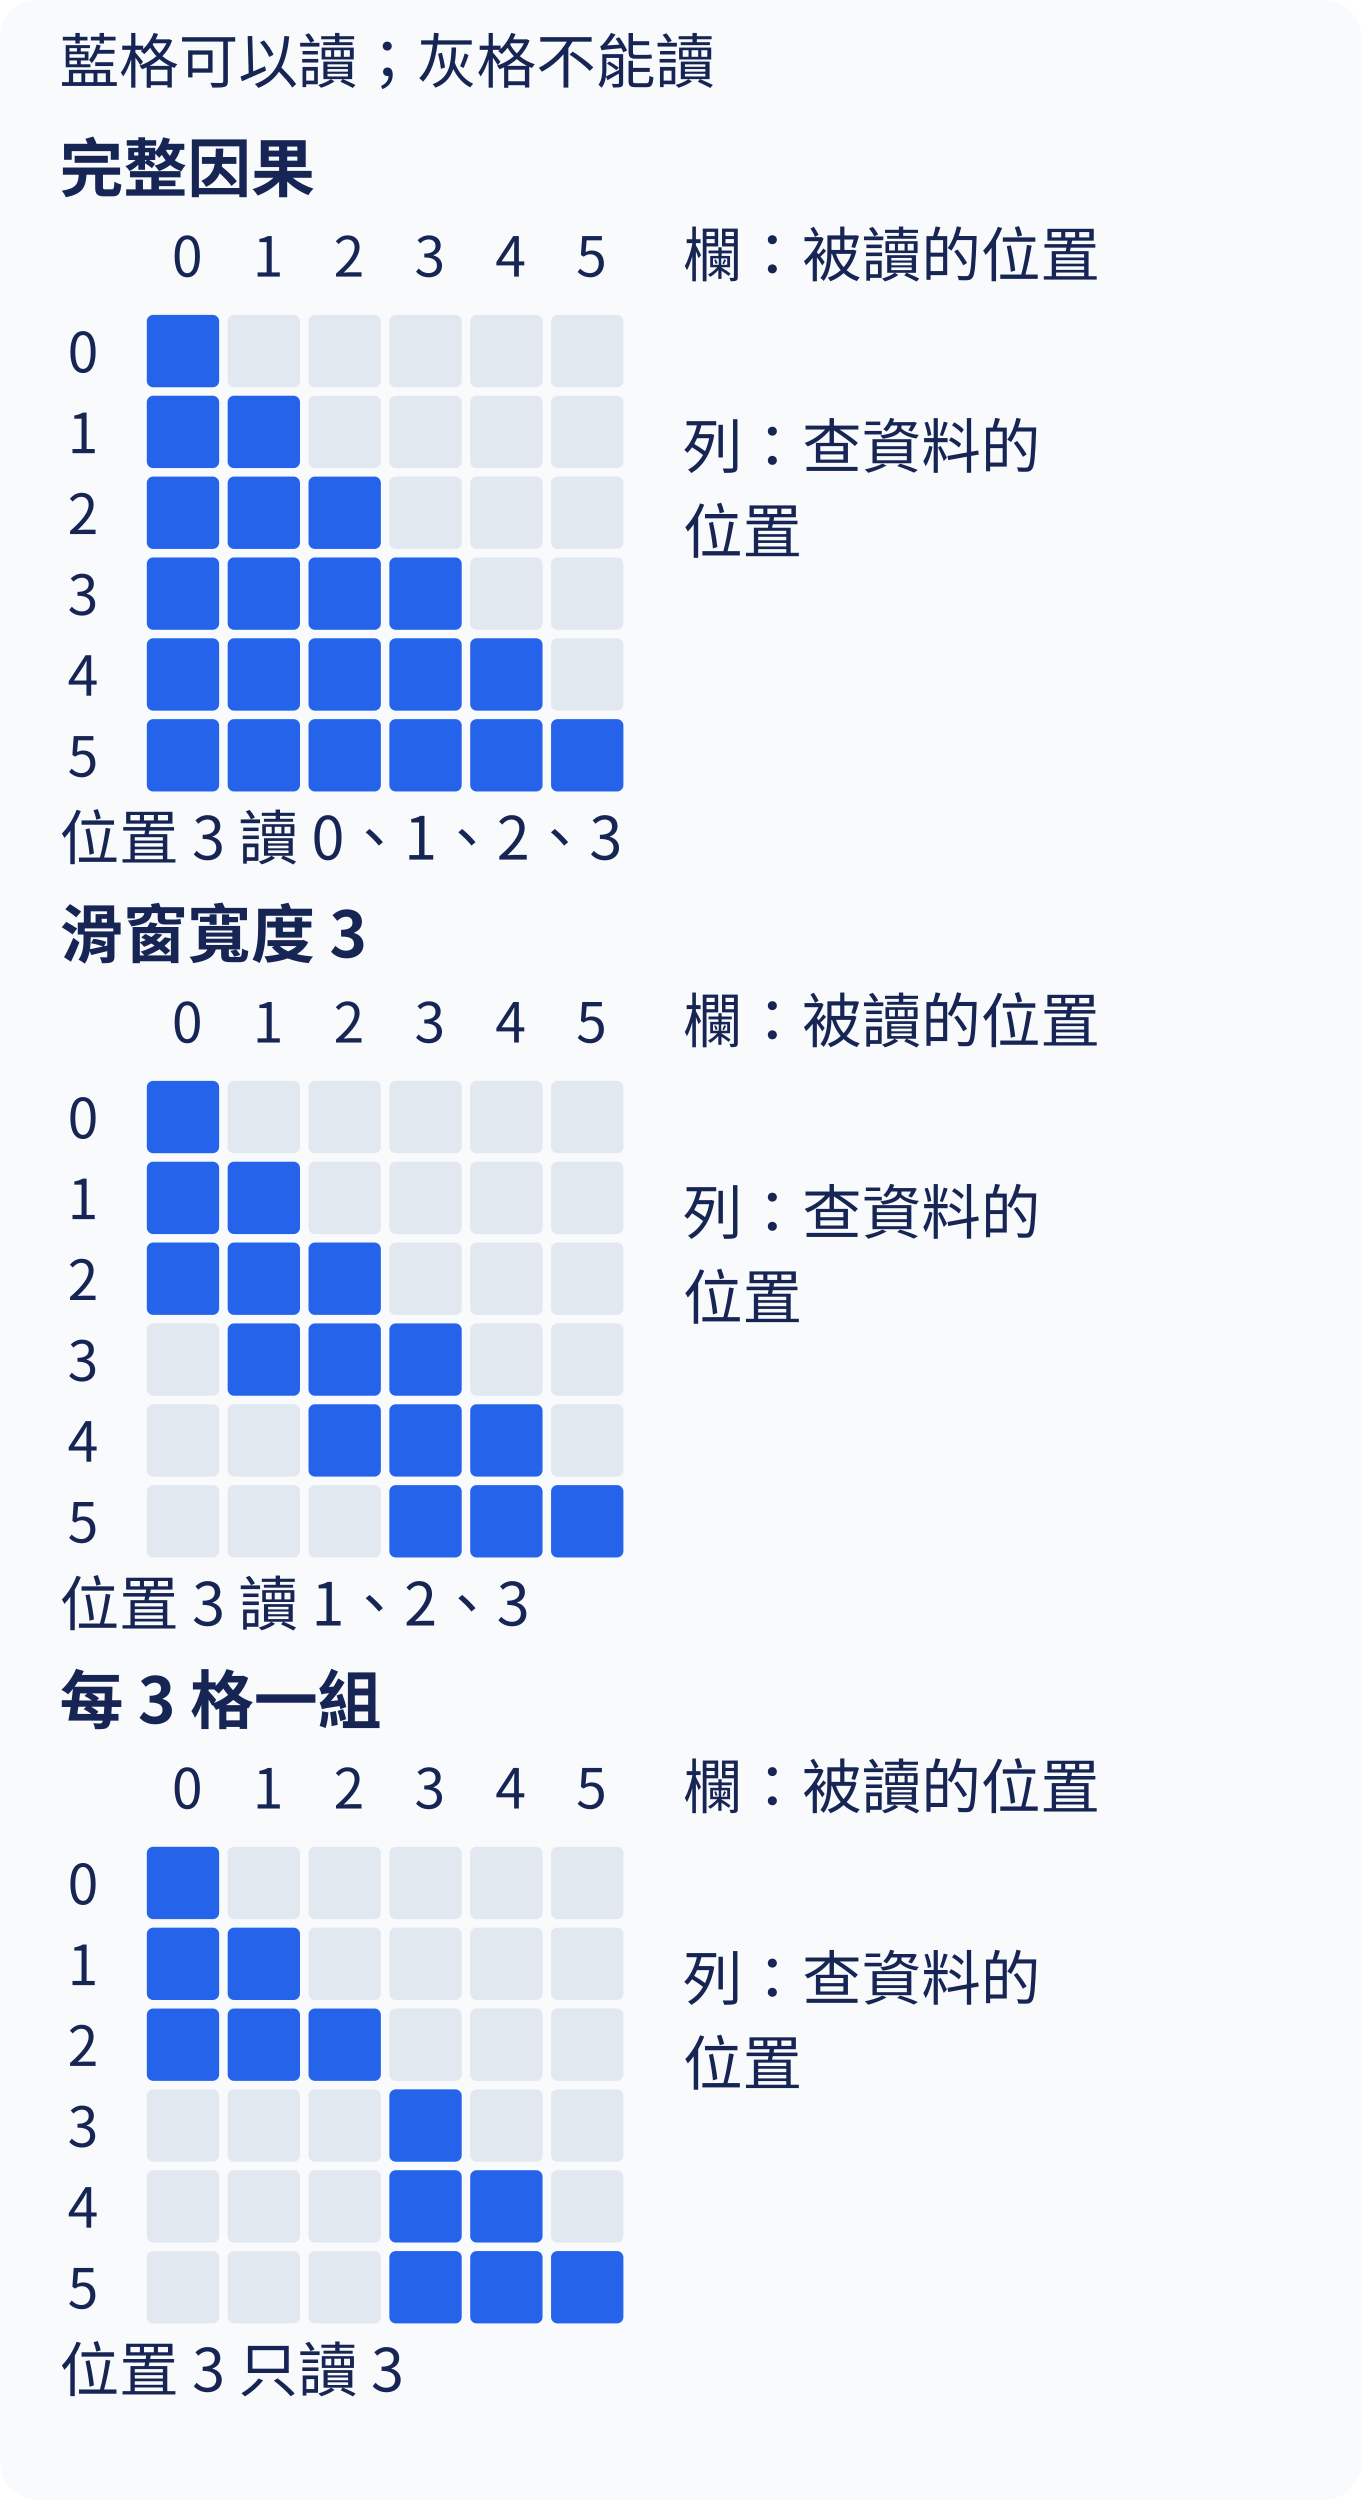
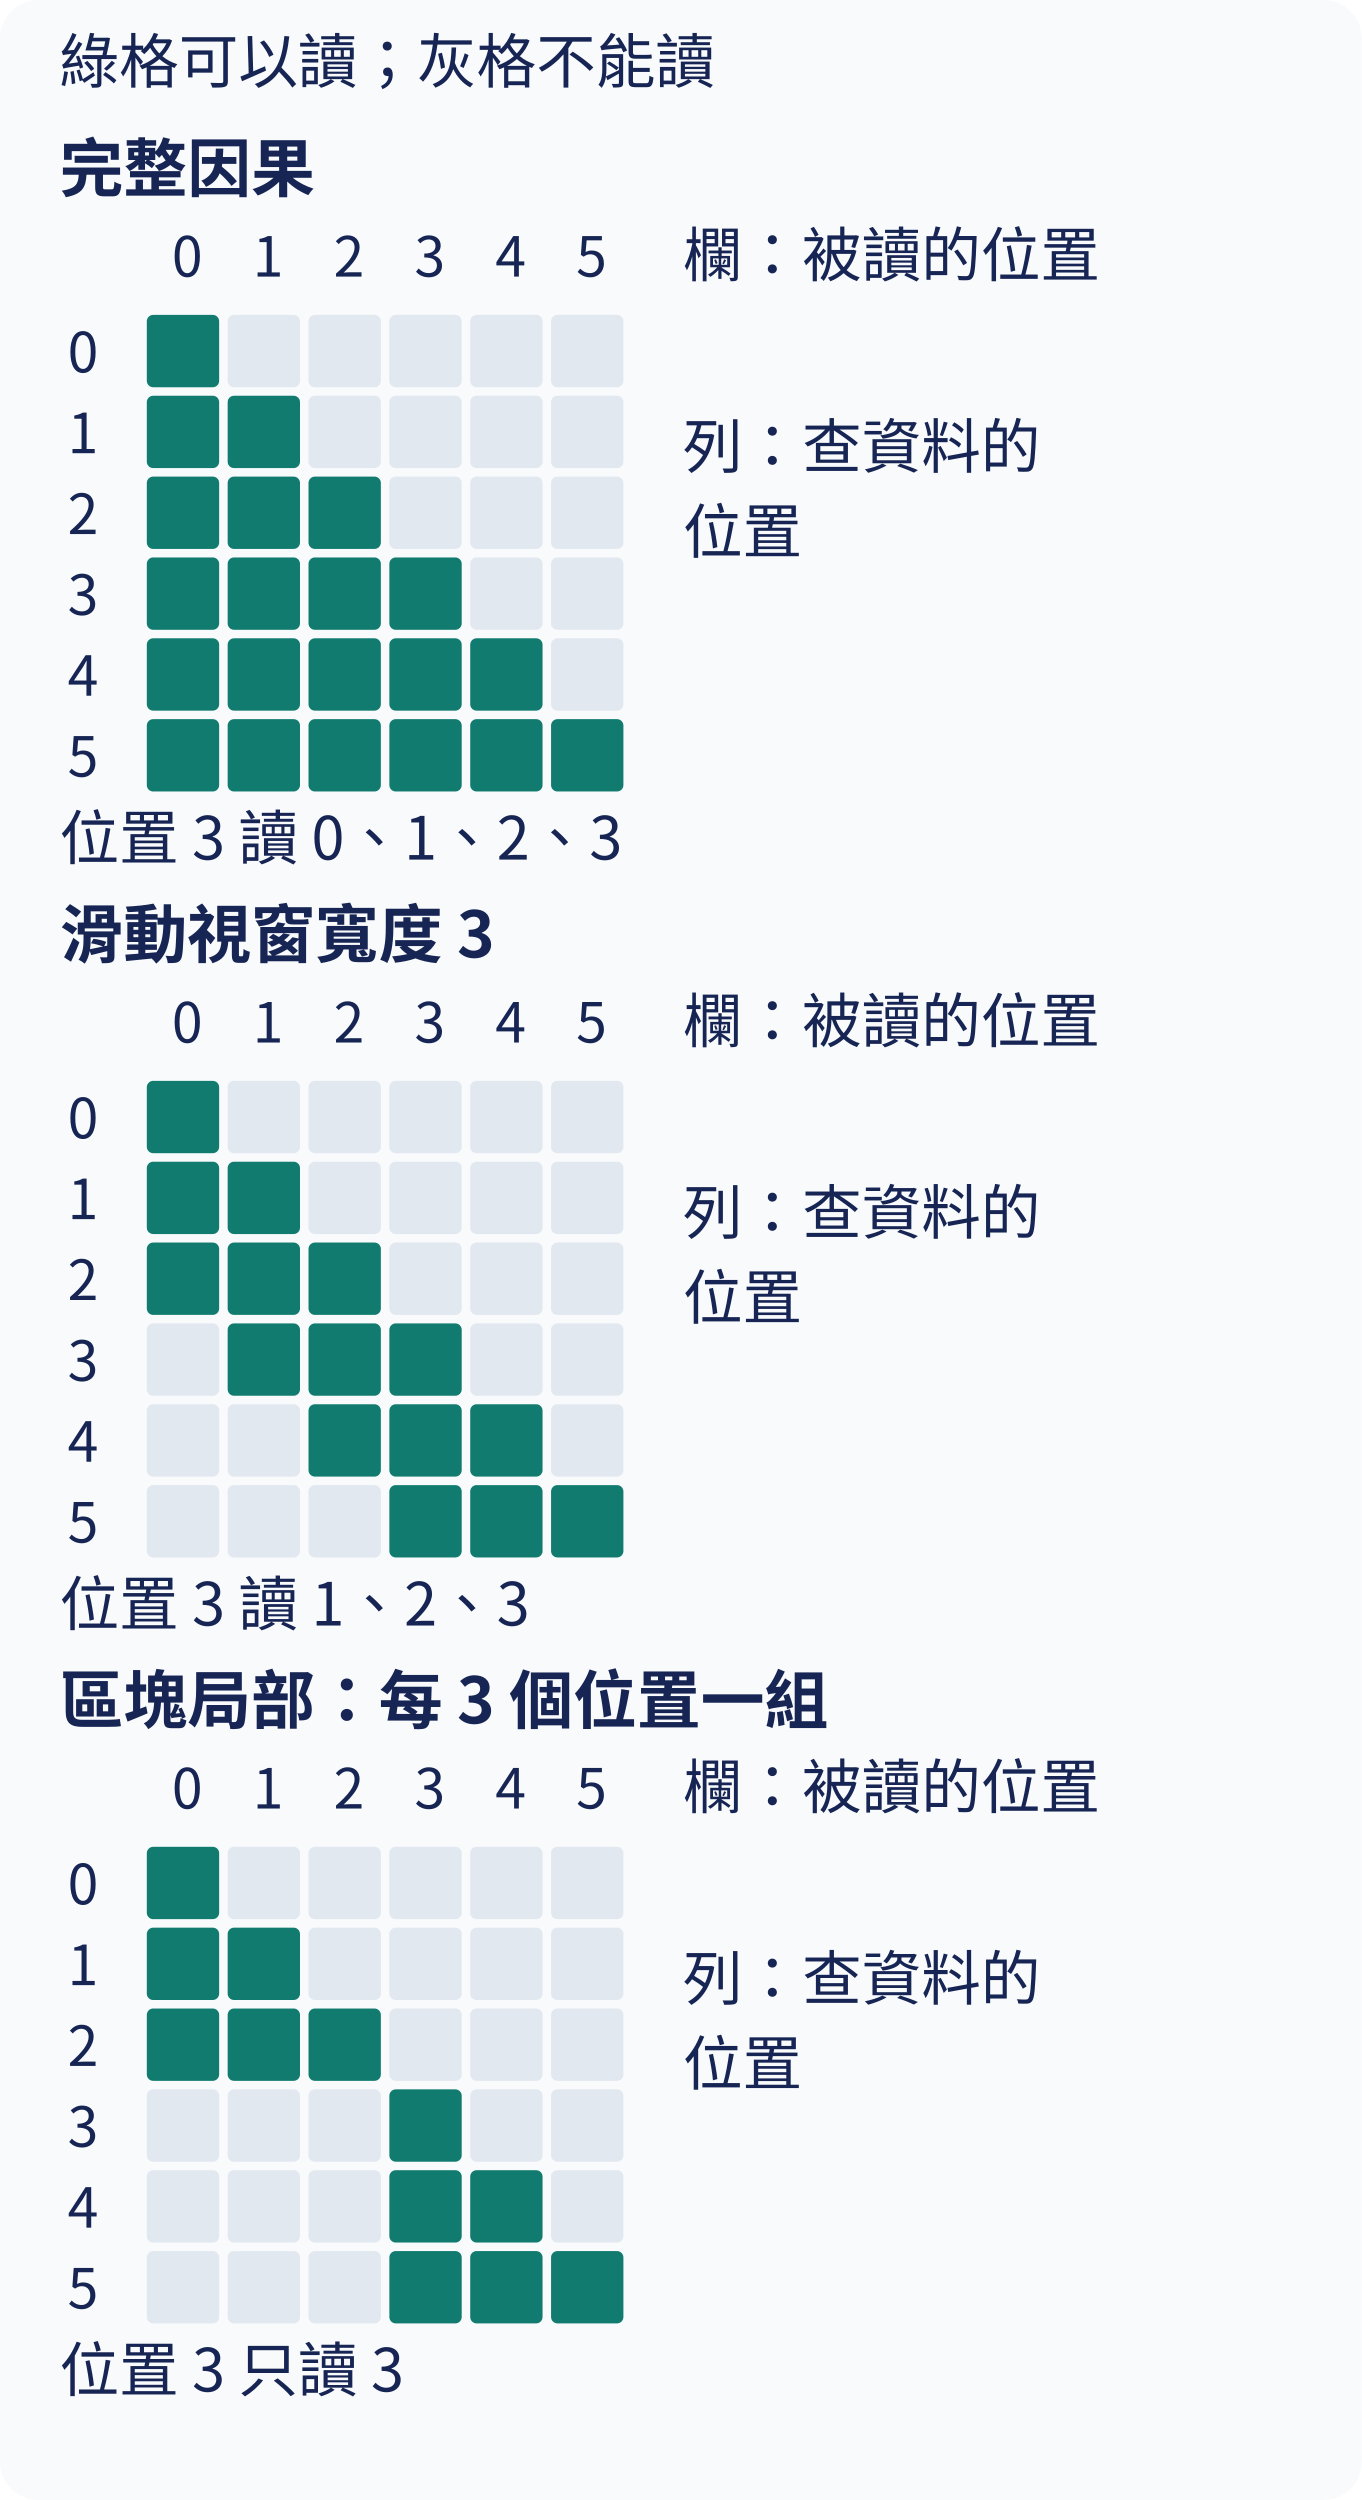
<svg xmlns="http://www.w3.org/2000/svg" viewBox="0 0 640 1175" role="img" aria-labelledby="title desc">
  <style>text{font-family:system-ui,-apple-system,"Noto Sans CJK TC",sans-serif;fill:#172554}.small{font-size:26px}.main{font-size:28px}.label{font-size:30px;font-weight:600}.cell{stroke:#64748b;stroke-width:1.5}</style>
  <rect width="640" height="1175" rx="18" fill="#f8fafc" />
  <defs>
    <marker id="arrow" viewBox="0 0 10 10" refX="9" refY="5" markerWidth="8" markerHeight="8" orient="auto-start-reverse">
      <path d="M0 0L10 5L0 10Z" fill="#2563eb" />
    </marker>
    <marker id="orange" viewBox="0 0 10 10" refX="9" refY="5" markerWidth="8" markerHeight="8" orient="auto-start-reverse">
      <path d="M0 0L10 5L0 10Z" fill="#c2410c" />
    </marker>
  </defs>
-   <text class="main" x="28" y="39">藍格可以讀；灰格不能讀</text>
+   <text class="main" x="28" y="39">綠格可以讀；灰格不能讀</text>
  <text class="label" x="28" y="90">完整因果</text>
  <text class="main" x="321" y="130">欄：被讀的位置</text>
  <text class="small" x="88" y="130" text-anchor="middle">0</text>
  <text class="small" x="126" y="130" text-anchor="middle">1</text>
  <text class="small" x="164" y="130" text-anchor="middle">2</text>
  <text class="small" x="202" y="130" text-anchor="middle">3</text>
  <text class="small" x="240" y="130" text-anchor="middle">4</text>
  <text class="small" x="278" y="130" text-anchor="middle">5</text>
  <text class="small" x="39" y="175" text-anchor="middle">0</text>
-   <rect x="69" y="148" width="34" height="34" rx="3" fill="#2563eb" />
+   <rect x="69" y="148" width="34" height="34" rx="3" fill="#107b6e" />
  <rect x="107" y="148" width="34" height="34" rx="3" fill="#e2e8f0" />
  <rect x="145" y="148" width="34" height="34" rx="3" fill="#e2e8f0" />
  <rect x="183" y="148" width="34" height="34" rx="3" fill="#e2e8f0" />
  <rect x="221" y="148" width="34" height="34" rx="3" fill="#e2e8f0" />
  <rect x="259" y="148" width="34" height="34" rx="3" fill="#e2e8f0" />
  <text class="small" x="39" y="213" text-anchor="middle">1</text>
-   <rect x="69" y="186" width="34" height="34" rx="3" fill="#2563eb" />
-   <rect x="107" y="186" width="34" height="34" rx="3" fill="#2563eb" />
+   <rect x="69" y="186" width="34" height="34" rx="3" fill="#107b6e" />
+   <rect x="107" y="186" width="34" height="34" rx="3" fill="#107b6e" />
  <rect x="145" y="186" width="34" height="34" rx="3" fill="#e2e8f0" />
  <rect x="183" y="186" width="34" height="34" rx="3" fill="#e2e8f0" />
  <rect x="221" y="186" width="34" height="34" rx="3" fill="#e2e8f0" />
  <rect x="259" y="186" width="34" height="34" rx="3" fill="#e2e8f0" />
  <text class="small" x="39" y="251" text-anchor="middle">2</text>
-   <rect x="69" y="224" width="34" height="34" rx="3" fill="#2563eb" />
-   <rect x="107" y="224" width="34" height="34" rx="3" fill="#2563eb" />
-   <rect x="145" y="224" width="34" height="34" rx="3" fill="#2563eb" />
+   <rect x="69" y="224" width="34" height="34" rx="3" fill="#107b6e" />
+   <rect x="107" y="224" width="34" height="34" rx="3" fill="#107b6e" />
+   <rect x="145" y="224" width="34" height="34" rx="3" fill="#107b6e" />
  <rect x="183" y="224" width="34" height="34" rx="3" fill="#e2e8f0" />
  <rect x="221" y="224" width="34" height="34" rx="3" fill="#e2e8f0" />
  <rect x="259" y="224" width="34" height="34" rx="3" fill="#e2e8f0" />
  <text class="small" x="39" y="289" text-anchor="middle">3</text>
-   <rect x="69" y="262" width="34" height="34" rx="3" fill="#2563eb" />
-   <rect x="107" y="262" width="34" height="34" rx="3" fill="#2563eb" />
-   <rect x="145" y="262" width="34" height="34" rx="3" fill="#2563eb" />
-   <rect x="183" y="262" width="34" height="34" rx="3" fill="#2563eb" />
+   <rect x="69" y="262" width="34" height="34" rx="3" fill="#107b6e" />
+   <rect x="107" y="262" width="34" height="34" rx="3" fill="#107b6e" />
+   <rect x="145" y="262" width="34" height="34" rx="3" fill="#107b6e" />
+   <rect x="183" y="262" width="34" height="34" rx="3" fill="#107b6e" />
  <rect x="221" y="262" width="34" height="34" rx="3" fill="#e2e8f0" />
  <rect x="259" y="262" width="34" height="34" rx="3" fill="#e2e8f0" />
  <text class="small" x="39" y="327" text-anchor="middle">4</text>
-   <rect x="69" y="300" width="34" height="34" rx="3" fill="#2563eb" />
-   <rect x="107" y="300" width="34" height="34" rx="3" fill="#2563eb" />
-   <rect x="145" y="300" width="34" height="34" rx="3" fill="#2563eb" />
-   <rect x="183" y="300" width="34" height="34" rx="3" fill="#2563eb" />
-   <rect x="221" y="300" width="34" height="34" rx="3" fill="#2563eb" />
+   <rect x="69" y="300" width="34" height="34" rx="3" fill="#107b6e" />
+   <rect x="107" y="300" width="34" height="34" rx="3" fill="#107b6e" />
+   <rect x="145" y="300" width="34" height="34" rx="3" fill="#107b6e" />
+   <rect x="183" y="300" width="34" height="34" rx="3" fill="#107b6e" />
+   <rect x="221" y="300" width="34" height="34" rx="3" fill="#107b6e" />
  <rect x="259" y="300" width="34" height="34" rx="3" fill="#e2e8f0" />
  <text class="small" x="39" y="365" text-anchor="middle">5</text>
-   <rect x="69" y="338" width="34" height="34" rx="3" fill="#2563eb" />
-   <rect x="107" y="338" width="34" height="34" rx="3" fill="#2563eb" />
-   <rect x="145" y="338" width="34" height="34" rx="3" fill="#2563eb" />
-   <rect x="183" y="338" width="34" height="34" rx="3" fill="#2563eb" />
-   <rect x="221" y="338" width="34" height="34" rx="3" fill="#2563eb" />
-   <rect x="259" y="338" width="34" height="34" rx="3" fill="#2563eb" />
+   <rect x="69" y="338" width="34" height="34" rx="3" fill="#107b6e" />
+   <rect x="107" y="338" width="34" height="34" rx="3" fill="#107b6e" />
+   <rect x="145" y="338" width="34" height="34" rx="3" fill="#107b6e" />
+   <rect x="183" y="338" width="34" height="34" rx="3" fill="#107b6e" />
+   <rect x="221" y="338" width="34" height="34" rx="3" fill="#107b6e" />
+   <rect x="259" y="338" width="34" height="34" rx="3" fill="#107b6e" />
  <text class="main" x="321" y="220">列：查資料的</text>
  <text class="main" x="321" y="260">位置</text>
  <text class="main" x="28" y="404">位置 3 讀 0、1、2、3</text>
-   <text class="label" x="28" y="450">滑窗寬度 3</text>
+   <text class="label" x="28" y="450">滑動視窗寬度 3</text>
  <text class="main" x="321" y="490">欄：被讀的位置</text>
  <text class="small" x="88" y="490" text-anchor="middle">0</text>
  <text class="small" x="126" y="490" text-anchor="middle">1</text>
  <text class="small" x="164" y="490" text-anchor="middle">2</text>
  <text class="small" x="202" y="490" text-anchor="middle">3</text>
  <text class="small" x="240" y="490" text-anchor="middle">4</text>
  <text class="small" x="278" y="490" text-anchor="middle">5</text>
  <text class="small" x="39" y="535" text-anchor="middle">0</text>
-   <rect x="69" y="508" width="34" height="34" rx="3" fill="#2563eb" />
+   <rect x="69" y="508" width="34" height="34" rx="3" fill="#107b6e" />
  <rect x="107" y="508" width="34" height="34" rx="3" fill="#e2e8f0" />
  <rect x="145" y="508" width="34" height="34" rx="3" fill="#e2e8f0" />
  <rect x="183" y="508" width="34" height="34" rx="3" fill="#e2e8f0" />
  <rect x="221" y="508" width="34" height="34" rx="3" fill="#e2e8f0" />
  <rect x="259" y="508" width="34" height="34" rx="3" fill="#e2e8f0" />
  <text class="small" x="39" y="573" text-anchor="middle">1</text>
-   <rect x="69" y="546" width="34" height="34" rx="3" fill="#2563eb" />
-   <rect x="107" y="546" width="34" height="34" rx="3" fill="#2563eb" />
+   <rect x="69" y="546" width="34" height="34" rx="3" fill="#107b6e" />
+   <rect x="107" y="546" width="34" height="34" rx="3" fill="#107b6e" />
  <rect x="145" y="546" width="34" height="34" rx="3" fill="#e2e8f0" />
  <rect x="183" y="546" width="34" height="34" rx="3" fill="#e2e8f0" />
  <rect x="221" y="546" width="34" height="34" rx="3" fill="#e2e8f0" />
  <rect x="259" y="546" width="34" height="34" rx="3" fill="#e2e8f0" />
  <text class="small" x="39" y="611" text-anchor="middle">2</text>
-   <rect x="69" y="584" width="34" height="34" rx="3" fill="#2563eb" />
-   <rect x="107" y="584" width="34" height="34" rx="3" fill="#2563eb" />
-   <rect x="145" y="584" width="34" height="34" rx="3" fill="#2563eb" />
+   <rect x="69" y="584" width="34" height="34" rx="3" fill="#107b6e" />
+   <rect x="107" y="584" width="34" height="34" rx="3" fill="#107b6e" />
+   <rect x="145" y="584" width="34" height="34" rx="3" fill="#107b6e" />
  <rect x="183" y="584" width="34" height="34" rx="3" fill="#e2e8f0" />
  <rect x="221" y="584" width="34" height="34" rx="3" fill="#e2e8f0" />
  <rect x="259" y="584" width="34" height="34" rx="3" fill="#e2e8f0" />
  <text class="small" x="39" y="649" text-anchor="middle">3</text>
  <rect x="69" y="622" width="34" height="34" rx="3" fill="#e2e8f0" />
-   <rect x="107" y="622" width="34" height="34" rx="3" fill="#2563eb" />
-   <rect x="145" y="622" width="34" height="34" rx="3" fill="#2563eb" />
-   <rect x="183" y="622" width="34" height="34" rx="3" fill="#2563eb" />
+   <rect x="107" y="622" width="34" height="34" rx="3" fill="#107b6e" />
+   <rect x="145" y="622" width="34" height="34" rx="3" fill="#107b6e" />
+   <rect x="183" y="622" width="34" height="34" rx="3" fill="#107b6e" />
  <rect x="221" y="622" width="34" height="34" rx="3" fill="#e2e8f0" />
  <rect x="259" y="622" width="34" height="34" rx="3" fill="#e2e8f0" />
  <text class="small" x="39" y="687" text-anchor="middle">4</text>
  <rect x="69" y="660" width="34" height="34" rx="3" fill="#e2e8f0" />
  <rect x="107" y="660" width="34" height="34" rx="3" fill="#e2e8f0" />
-   <rect x="145" y="660" width="34" height="34" rx="3" fill="#2563eb" />
-   <rect x="183" y="660" width="34" height="34" rx="3" fill="#2563eb" />
-   <rect x="221" y="660" width="34" height="34" rx="3" fill="#2563eb" />
+   <rect x="145" y="660" width="34" height="34" rx="3" fill="#107b6e" />
+   <rect x="183" y="660" width="34" height="34" rx="3" fill="#107b6e" />
+   <rect x="221" y="660" width="34" height="34" rx="3" fill="#107b6e" />
  <rect x="259" y="660" width="34" height="34" rx="3" fill="#e2e8f0" />
  <text class="small" x="39" y="725" text-anchor="middle">5</text>
  <rect x="69" y="698" width="34" height="34" rx="3" fill="#e2e8f0" />
  <rect x="107" y="698" width="34" height="34" rx="3" fill="#e2e8f0" />
  <rect x="145" y="698" width="34" height="34" rx="3" fill="#e2e8f0" />
-   <rect x="183" y="698" width="34" height="34" rx="3" fill="#2563eb" />
-   <rect x="221" y="698" width="34" height="34" rx="3" fill="#2563eb" />
-   <rect x="259" y="698" width="34" height="34" rx="3" fill="#2563eb" />
+   <rect x="183" y="698" width="34" height="34" rx="3" fill="#107b6e" />
+   <rect x="221" y="698" width="34" height="34" rx="3" fill="#107b6e" />
+   <rect x="259" y="698" width="34" height="34" rx="3" fill="#107b6e" />
  <text class="main" x="321" y="580">列：查資料的</text>
  <text class="main" x="321" y="620">位置</text>
  <text class="main" x="28" y="764">位置 3 讀 1、2、3</text>
-   <text class="label" x="28" y="810">每 3 格一組</text>
+   <text class="label" x="28" y="810">區塊局部：每 3 個位置一組</text>
  <text class="main" x="321" y="850">欄：被讀的位置</text>
  <text class="small" x="88" y="850" text-anchor="middle">0</text>
  <text class="small" x="126" y="850" text-anchor="middle">1</text>
  <text class="small" x="164" y="850" text-anchor="middle">2</text>
  <text class="small" x="202" y="850" text-anchor="middle">3</text>
  <text class="small" x="240" y="850" text-anchor="middle">4</text>
  <text class="small" x="278" y="850" text-anchor="middle">5</text>
  <text class="small" x="39" y="895" text-anchor="middle">0</text>
-   <rect x="69" y="868" width="34" height="34" rx="3" fill="#2563eb" />
+   <rect x="69" y="868" width="34" height="34" rx="3" fill="#107b6e" />
  <rect x="107" y="868" width="34" height="34" rx="3" fill="#e2e8f0" />
  <rect x="145" y="868" width="34" height="34" rx="3" fill="#e2e8f0" />
  <rect x="183" y="868" width="34" height="34" rx="3" fill="#e2e8f0" />
  <rect x="221" y="868" width="34" height="34" rx="3" fill="#e2e8f0" />
  <rect x="259" y="868" width="34" height="34" rx="3" fill="#e2e8f0" />
  <text class="small" x="39" y="933" text-anchor="middle">1</text>
-   <rect x="69" y="906" width="34" height="34" rx="3" fill="#2563eb" />
-   <rect x="107" y="906" width="34" height="34" rx="3" fill="#2563eb" />
+   <rect x="69" y="906" width="34" height="34" rx="3" fill="#107b6e" />
+   <rect x="107" y="906" width="34" height="34" rx="3" fill="#107b6e" />
  <rect x="145" y="906" width="34" height="34" rx="3" fill="#e2e8f0" />
  <rect x="183" y="906" width="34" height="34" rx="3" fill="#e2e8f0" />
  <rect x="221" y="906" width="34" height="34" rx="3" fill="#e2e8f0" />
  <rect x="259" y="906" width="34" height="34" rx="3" fill="#e2e8f0" />
  <text class="small" x="39" y="971" text-anchor="middle">2</text>
-   <rect x="69" y="944" width="34" height="34" rx="3" fill="#2563eb" />
-   <rect x="107" y="944" width="34" height="34" rx="3" fill="#2563eb" />
-   <rect x="145" y="944" width="34" height="34" rx="3" fill="#2563eb" />
+   <rect x="69" y="944" width="34" height="34" rx="3" fill="#107b6e" />
+   <rect x="107" y="944" width="34" height="34" rx="3" fill="#107b6e" />
+   <rect x="145" y="944" width="34" height="34" rx="3" fill="#107b6e" />
  <rect x="183" y="944" width="34" height="34" rx="3" fill="#e2e8f0" />
  <rect x="221" y="944" width="34" height="34" rx="3" fill="#e2e8f0" />
  <rect x="259" y="944" width="34" height="34" rx="3" fill="#e2e8f0" />
  <text class="small" x="39" y="1009" text-anchor="middle">3</text>
  <rect x="69" y="982" width="34" height="34" rx="3" fill="#e2e8f0" />
  <rect x="107" y="982" width="34" height="34" rx="3" fill="#e2e8f0" />
  <rect x="145" y="982" width="34" height="34" rx="3" fill="#e2e8f0" />
-   <rect x="183" y="982" width="34" height="34" rx="3" fill="#2563eb" />
+   <rect x="183" y="982" width="34" height="34" rx="3" fill="#107b6e" />
  <rect x="221" y="982" width="34" height="34" rx="3" fill="#e2e8f0" />
  <rect x="259" y="982" width="34" height="34" rx="3" fill="#e2e8f0" />
  <text class="small" x="39" y="1047" text-anchor="middle">4</text>
  <rect x="69" y="1020" width="34" height="34" rx="3" fill="#e2e8f0" />
  <rect x="107" y="1020" width="34" height="34" rx="3" fill="#e2e8f0" />
  <rect x="145" y="1020" width="34" height="34" rx="3" fill="#e2e8f0" />
-   <rect x="183" y="1020" width="34" height="34" rx="3" fill="#2563eb" />
-   <rect x="221" y="1020" width="34" height="34" rx="3" fill="#2563eb" />
+   <rect x="183" y="1020" width="34" height="34" rx="3" fill="#107b6e" />
+   <rect x="221" y="1020" width="34" height="34" rx="3" fill="#107b6e" />
  <rect x="259" y="1020" width="34" height="34" rx="3" fill="#e2e8f0" />
  <text class="small" x="39" y="1085" text-anchor="middle">5</text>
  <rect x="69" y="1058" width="34" height="34" rx="3" fill="#e2e8f0" />
  <rect x="107" y="1058" width="34" height="34" rx="3" fill="#e2e8f0" />
  <rect x="145" y="1058" width="34" height="34" rx="3" fill="#e2e8f0" />
-   <rect x="183" y="1058" width="34" height="34" rx="3" fill="#2563eb" />
-   <rect x="221" y="1058" width="34" height="34" rx="3" fill="#2563eb" />
-   <rect x="259" y="1058" width="34" height="34" rx="3" fill="#2563eb" />
+   <rect x="183" y="1058" width="34" height="34" rx="3" fill="#107b6e" />
+   <rect x="221" y="1058" width="34" height="34" rx="3" fill="#107b6e" />
+   <rect x="259" y="1058" width="34" height="34" rx="3" fill="#107b6e" />
  <text class="main" x="321" y="940">列：查資料的</text>
  <text class="main" x="321" y="980">位置</text>
  <text class="main" x="28" y="1124">位置 3 只讀 3</text>
</svg>
